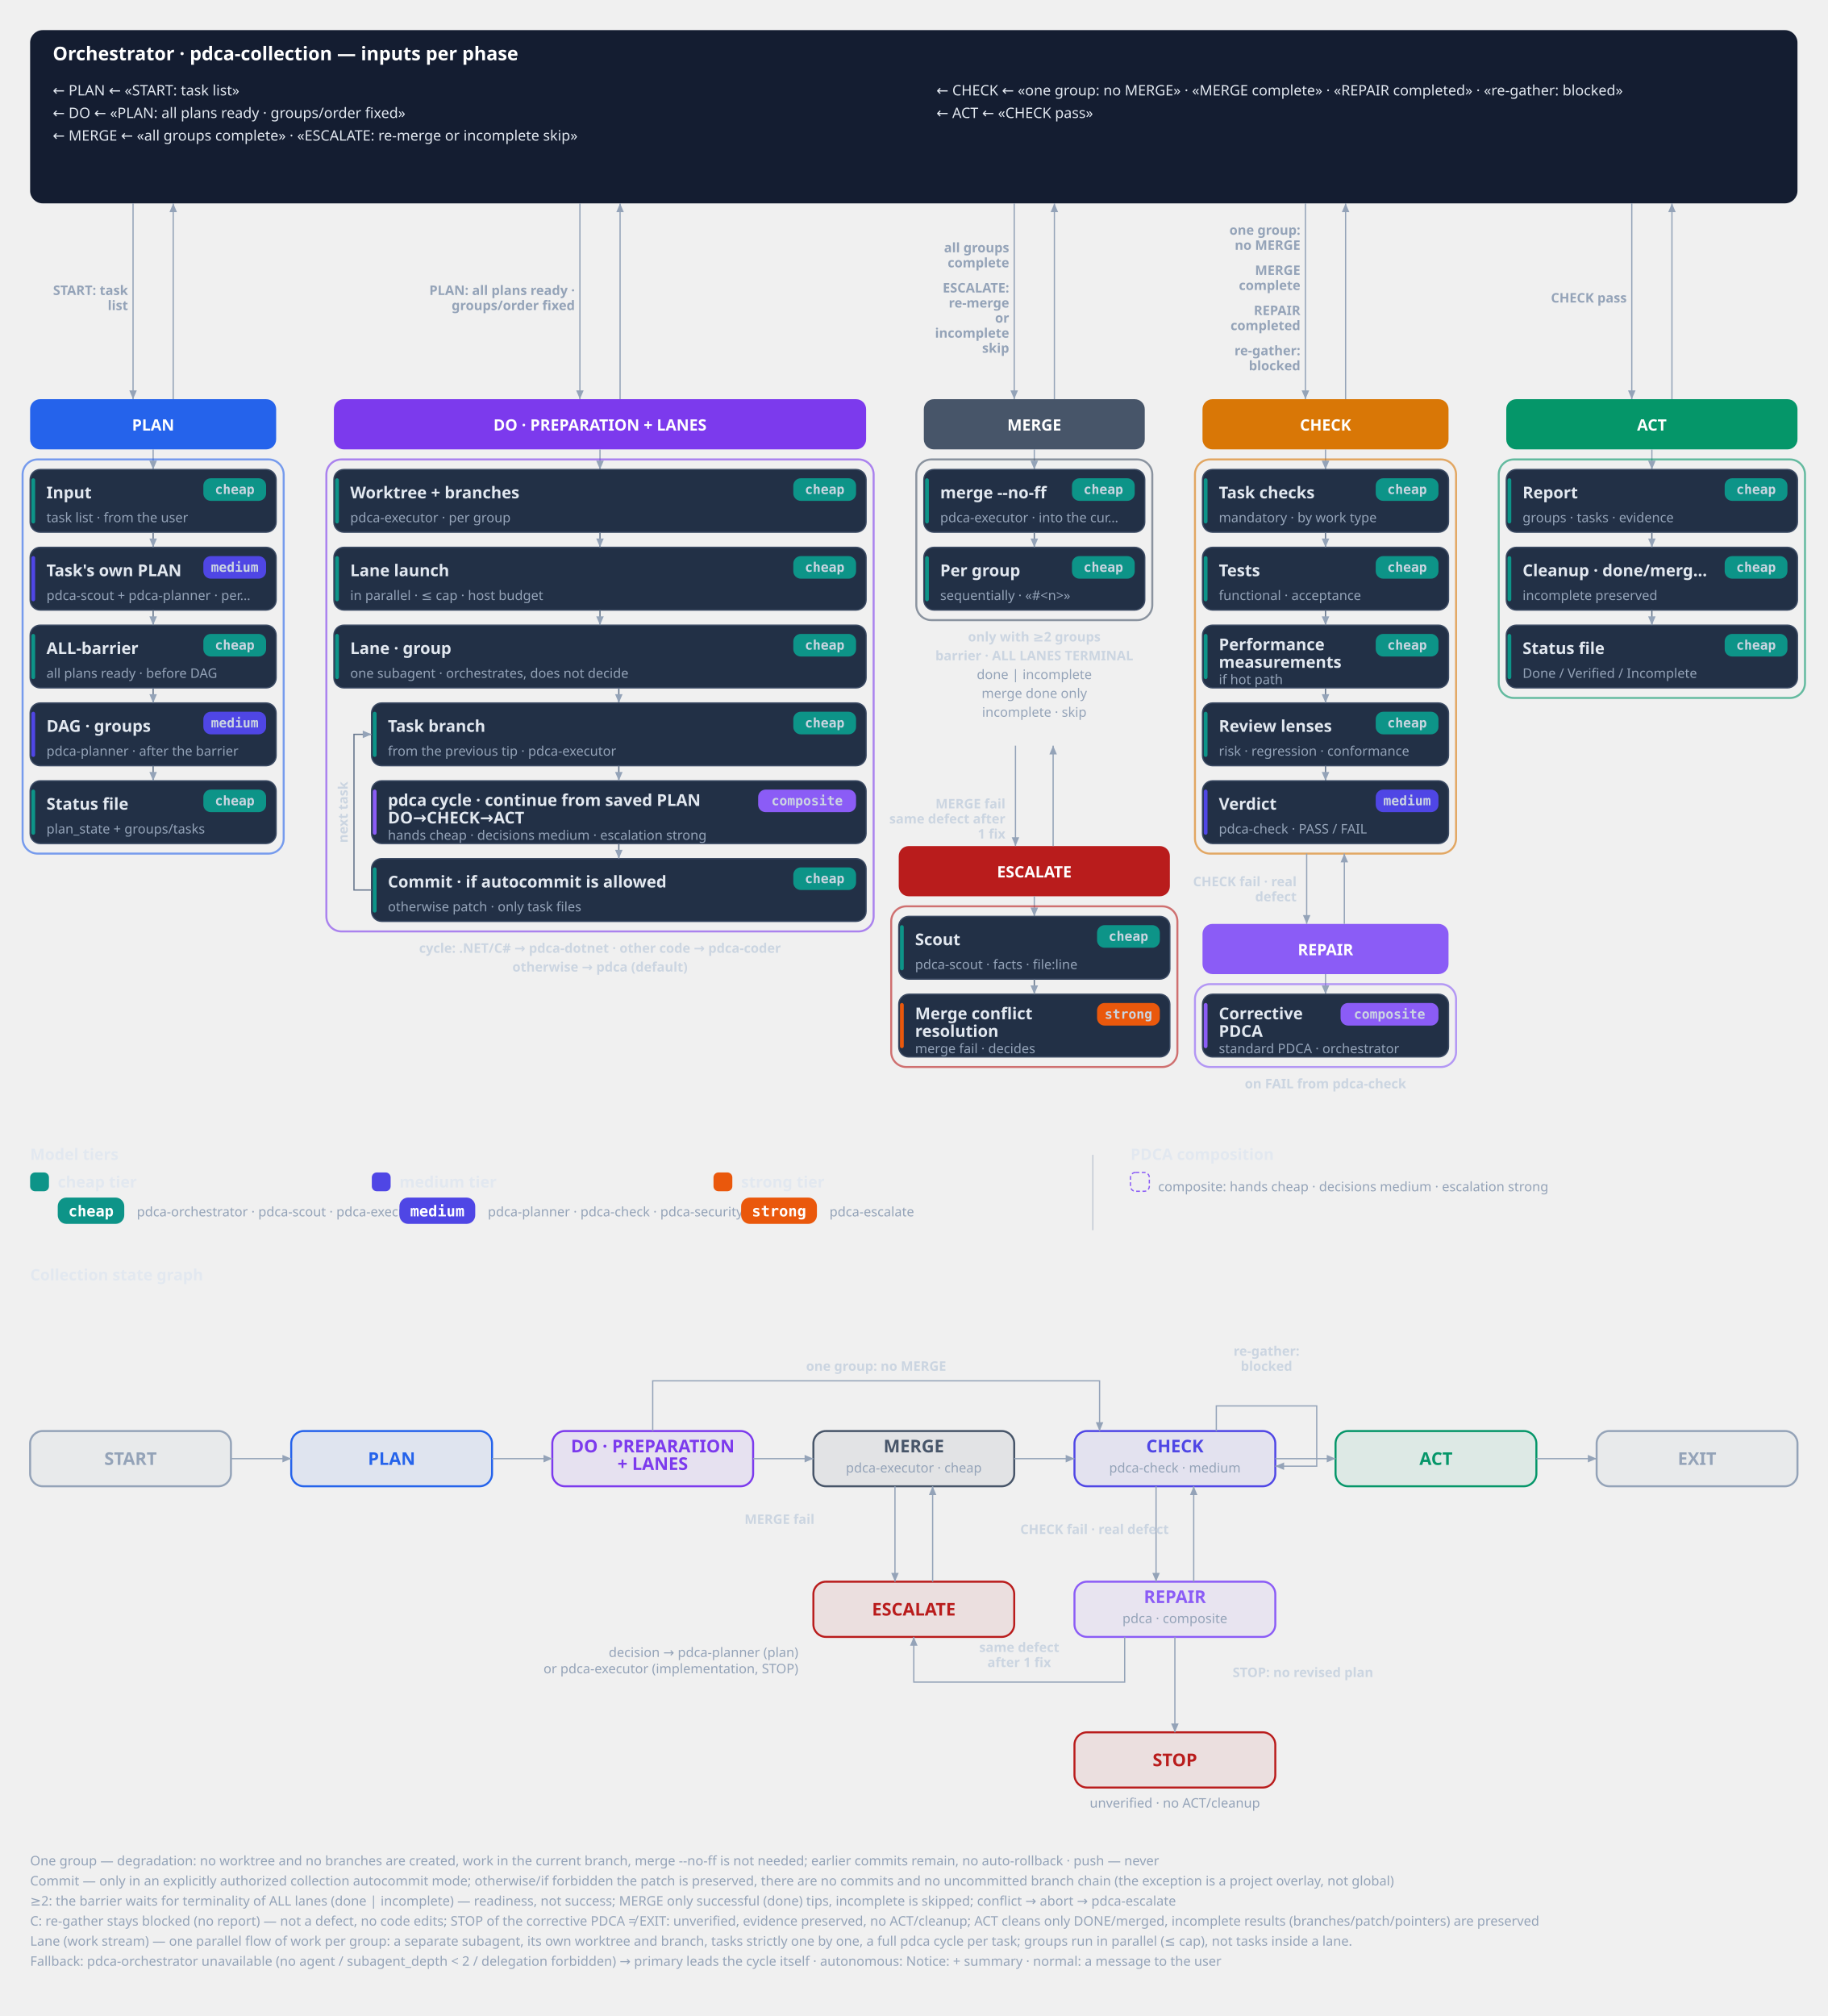
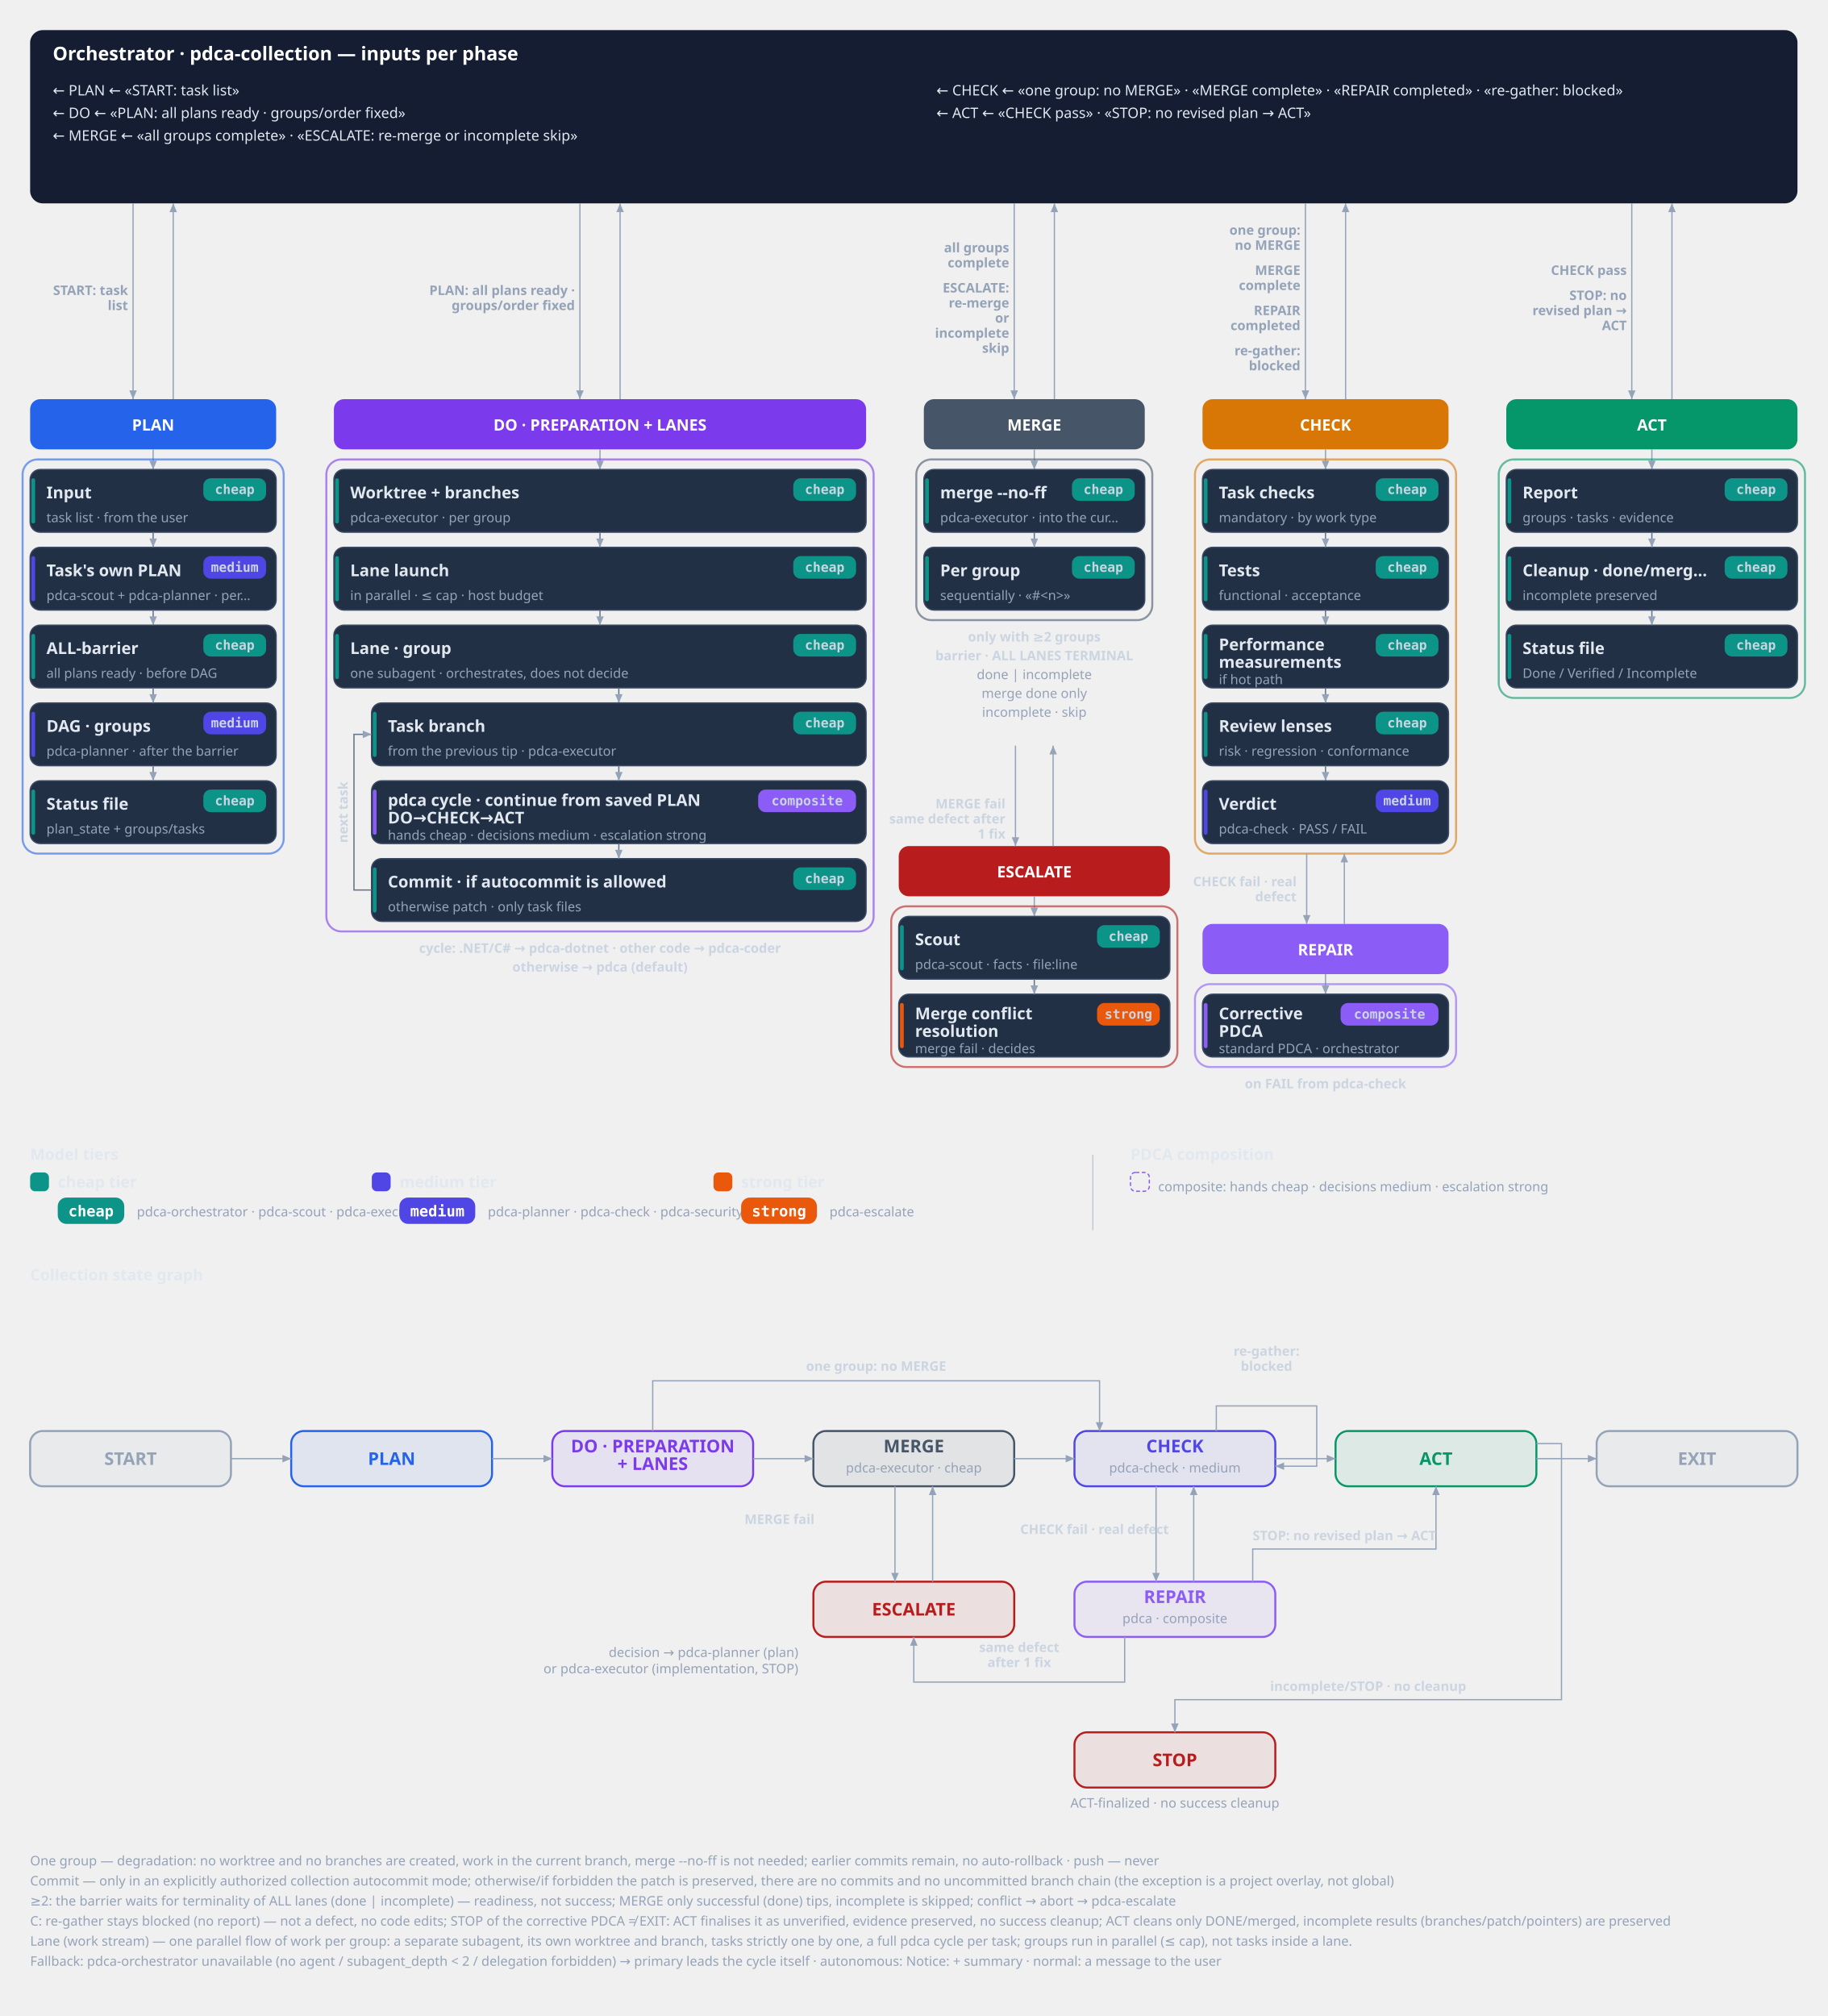
<svg xmlns="http://www.w3.org/2000/svg" viewBox="0 0 1456 1606" width="1456" font-family="Segoe UI, system-ui, sans-serif">
  <defs>
    <marker id="arrow" markerWidth="9" markerHeight="9" refX="7" refY="3" orient="auto">
      <path d="M0,0 L7,3 L0,6 Z" fill="#94a3b8" />
    </marker>
  </defs>
  <style>
.t{font-size:13px;font-weight:600;fill:#e2e8f0}
.s{font-size:10.5px;fill:#94a3b8}
.h{font-size:12.5px;font-weight:700;fill:#ffffff}
.g{font-size:10.5px;font-weight:600}
.band{fill:#141d31}
.bt{fill:#ffffff;font-size:15px;font-weight:700}
.ol{fill:#e2e8f0;font-size:11.5px}
.lt{font-size:12.5px;font-weight:700;fill:#e2e8f0}
.ls{font-size:10.5px;fill:#94a3b8}
.nt{font-size:10.5px;fill:#94a3b8}
.lm{font-family:ui-monospace,Consolas,Menlo,monospace;font-size:12px;font-weight:700}
.bm{font-family:ui-monospace,Consolas,Menlo,monospace;font-size:10.5px;font-weight:700}
.st{font-size:14px;font-weight:700}
</style>
  <rect x="24" y="24" width="1408" height="138" rx="10" class="band" data-band="orchestrator" />
  <text x="42" y="48" class="bt">Orchestrator · pdca-collection — inputs per phase</text>
  <text x="42" y="76" class="ol">← PLAN ← «START: task list»</text>
  <text x="42" y="94" class="ol">← DO ← «PLAN: all plans ready · groups/order fixed»</text>
  <text x="42" y="112" class="ol">← MERGE ← «all groups complete» · «ESCALATE: re-merge or incomplete skip»</text>
  <text x="746.0" y="76" class="ol">← CHECK ← «one group: no MERGE» · «MERGE complete» · «REPAIR completed» · «re-gather: blocked»</text>
-   <text x="746.0" y="94" class="ol">← ACT ← «CHECK pass»</text>
+   <text x="746.0" y="94" class="ol">← ACT ← «CHECK pass» · «STOP: no revised plan → ACT»</text>
  <g data-column="P">
    <g data-peer-header="P">
      <rect x="24" y="318" width="196" height="40" rx="8" fill="#2563eb" />
      <text x="122.0" y="343.0" class="h" text-anchor="middle">PLAN</text>
    </g>
    <polyline points="122.0,358 122.0,374" fill="none" stroke="#94a3b8" marker-end="url(#arrow)" />
    <rect x="24" y="374" width="196" height="50" rx="8" fill="#223046" stroke="#3b4a63" stroke-width="1" />
    <rect x="25" y="381" width="3" height="36" rx="1.5" fill="#0d9488" />
    <rect x="162" y="381" width="50" height="18" rx="6" fill="#0d9488" />
    <text x="187.0" y="393.5" class="bm" fill="#cbd5e1" text-anchor="middle">cheap</text>
    <text x="37" y="397" class="t">Input</text>
    <text x="37" y="416" class="s">task list · from the user</text>
    <g data-step="task-plan">
      <rect x="24" y="436" width="196" height="50" rx="8" fill="#223046" stroke="#3b4a63" stroke-width="1" />
      <rect x="25" y="443" width="3" height="36" rx="1.5" fill="#4f46e5" />
      <rect x="162" y="443" width="50" height="18" rx="6" fill="#4f46e5" />
      <text x="187.0" y="455.5" class="bm" fill="#cbd5e1" text-anchor="middle">medium</text>
      <text x="37" y="459" class="t">Task's own PLAN</text>
      <text x="37" y="478" class="s">pdca-scout + pdca-planner · per…</text>
    </g>
    <g data-step="all-plans-barrier">
      <rect x="24" y="498" width="196" height="50" rx="8" fill="#223046" stroke="#3b4a63" stroke-width="1" />
      <rect x="25" y="505" width="3" height="36" rx="1.5" fill="#0d9488" />
      <rect x="162" y="505" width="50" height="18" rx="6" fill="#0d9488" />
      <text x="187.0" y="517.5" class="bm" fill="#cbd5e1" text-anchor="middle">cheap</text>
      <text x="37" y="521" class="t">ALL-barrier</text>
      <text x="37" y="540" class="s">all plans ready · before DAG</text>
    </g>
    <g data-step="collection-scheduling">
      <rect x="24" y="560" width="196" height="50" rx="8" fill="#223046" stroke="#3b4a63" stroke-width="1" />
      <rect x="25" y="567" width="3" height="36" rx="1.5" fill="#4f46e5" />
      <rect x="162" y="567" width="50" height="18" rx="6" fill="#4f46e5" />
      <text x="187.0" y="579.5" class="bm" fill="#cbd5e1" text-anchor="middle">medium</text>
      <text x="37" y="583" class="t">DAG · groups</text>
      <text x="37" y="602" class="s">pdca-planner · after the barrier</text>
    </g>
    <rect x="24" y="622" width="196" height="50" rx="8" fill="#223046" stroke="#3b4a63" stroke-width="1" />
    <rect x="25" y="629" width="3" height="36" rx="1.5" fill="#0d9488" />
    <rect x="162" y="629" width="50" height="18" rx="6" fill="#0d9488" />
    <text x="187.0" y="641.5" class="bm" fill="#cbd5e1" text-anchor="middle">cheap</text>
    <text x="37" y="645" class="t">Status file</text>
    <text x="37" y="664" class="s">plan_state + groups/tasks</text>
    <polyline points="122.0,424 122.0,436" fill="none" stroke="#64748b" marker-end="url(#arrow)" />
    <polyline points="122.0,486 122.0,498" fill="none" stroke="#64748b" marker-end="url(#arrow)" />
    <polyline points="122.0,548 122.0,560" fill="none" stroke="#64748b" marker-end="url(#arrow)" />
    <polyline points="122.0,610 122.0,622" fill="none" stroke="#64748b" marker-end="url(#arrow)" />
    <rect x="18" y="366" width="208" height="314" rx="12" fill="none" stroke="#2563eb" stroke-opacity="0.6" stroke-width="1.6" data-frame="P" />
  </g>
  <g data-column="DO">
    <g data-peer-header="DO">
      <rect x="266.0" y="318" width="424" height="40" rx="8" fill="#7c3aed" />
      <text x="478.0" y="343.0" class="h" text-anchor="middle">DO · PREPARATION + LANES</text>
    </g>
    <polyline points="478.0,358 478.0,374" fill="none" stroke="#94a3b8" marker-end="url(#arrow)" />
    <rect x="266.0" y="374" width="424" height="50" rx="8" fill="#223046" stroke="#3b4a63" stroke-width="1" />
    <rect x="267.0" y="381" width="3" height="36" rx="1.5" fill="#0d9488" />
    <rect x="632.0" y="381" width="50" height="18" rx="6" fill="#0d9488" />
    <text x="657.0" y="393.5" class="bm" fill="#cbd5e1" text-anchor="middle">cheap</text>
    <text x="279.0" y="397" class="t">Worktree + branches</text>
    <text x="279.0" y="416" class="s">pdca-executor · per group</text>
    <rect x="266.0" y="436" width="424" height="50" rx="8" fill="#223046" stroke="#3b4a63" stroke-width="1" />
    <rect x="267.0" y="443" width="3" height="36" rx="1.5" fill="#0d9488" />
    <rect x="632.0" y="443" width="50" height="18" rx="6" fill="#0d9488" />
    <text x="657.0" y="455.5" class="bm" fill="#cbd5e1" text-anchor="middle">cheap</text>
    <text x="279.0" y="459" class="t">Lane launch</text>
    <text x="279.0" y="478" class="s">in parallel · ≤ cap · host budget</text>
    <polyline points="478.0,424 478.0,436" fill="none" stroke="#64748b" marker-end="url(#arrow)" />
    <rect x="266.0" y="498" width="424" height="50" rx="8" fill="#223046" stroke="#3b4a63" stroke-width="1" />
    <rect x="267.0" y="505" width="3" height="36" rx="1.5" fill="#0d9488" />
    <rect x="632.0" y="505" width="50" height="18" rx="6" fill="#0d9488" />
    <text x="657.0" y="517.5" class="bm" fill="#cbd5e1" text-anchor="middle">cheap</text>
    <text x="279.0" y="521" class="t">Lane · group</text>
    <text x="279.0" y="540" class="s">one subagent · orchestrates, does not decide</text>
    <polyline points="478.0,486 478.0,498" fill="none" stroke="#64748b" marker-end="url(#arrow)" />
    <polyline points="493.0,548 493.0,560" fill="none" stroke="#64748b" marker-end="url(#arrow)" />
    <rect x="296.0" y="560" width="394" height="50" rx="8" fill="#223046" stroke="#3b4a63" stroke-width="1" />
    <rect x="297.0" y="567" width="3" height="36" rx="1.5" fill="#0d9488" />
    <rect x="632.0" y="567" width="50" height="18" rx="6" fill="#0d9488" />
    <text x="657.0" y="579.5" class="bm" fill="#cbd5e1" text-anchor="middle">cheap</text>
    <text x="309.0" y="583" class="t">Task branch</text>
    <text x="309.0" y="602" class="s">from the previous tip · pdca-executor</text>
    <rect x="296.0" y="622" width="394" height="50" rx="8" fill="#223046" stroke="#3b4a63" stroke-width="1" />
    <rect x="297.0" y="629" width="3" height="36" rx="1.5" fill="#8b5cf6" />
    <rect x="604.0" y="629" width="78" height="18" rx="6" fill="#8b5cf6" />
    <text x="643.0" y="641.5" class="bm" fill="#cbd5e1" text-anchor="middle">composite</text>
    <text x="309.0" y="642" class="t">pdca cycle · continue from saved PLAN</text>
    <text x="309.0" y="656" class="t">DO→CHECK→ACT</text>
    <text x="309.0" y="669" class="s">hands cheap · decisions medium · escalation strong</text>
    <polyline points="493.0,610 493.0,622" fill="none" stroke="#64748b" marker-end="url(#arrow)" />
    <rect x="296.0" y="684" width="394" height="50" rx="8" fill="#223046" stroke="#3b4a63" stroke-width="1" />
    <rect x="297.0" y="691" width="3" height="36" rx="1.5" fill="#0d9488" />
    <rect x="632.0" y="691" width="50" height="18" rx="6" fill="#0d9488" />
    <text x="657.0" y="703.5" class="bm" fill="#cbd5e1" text-anchor="middle">cheap</text>
    <text x="309.0" y="707" class="t">Commit · if autocommit is allowed</text>
    <text x="309.0" y="726" class="s">otherwise patch · only task files</text>
    <polyline points="493.0,672 493.0,684" fill="none" stroke="#64748b" marker-end="url(#arrow)" />
    <path d="M296.0,709.0 L282.0,709.0 L282.0,585.0 L296.0,585.0" fill="none" stroke="#64748b" marker-end="url(#arrow)" />
    <text x="277.0" y="647.0" class="g" fill="#cbd5e1" text-anchor="middle" transform="rotate(-90 277.0 647.0)">next task</text>
    <rect x="260.0" y="366" width="436" height="376" rx="12" fill="none" stroke="#7c3aed" stroke-opacity="0.6" stroke-width="1.6" data-frame="DO" />
    <text x="478.0" y="759" class="g" fill="#cbd5e1" text-anchor="middle">cycle: .NET/C# → pdca-dotnet · other code → pdca-coder</text>
    <text x="478.0" y="774" class="g" fill="#cbd5e1" text-anchor="middle">otherwise → pdca (default)</text>
  </g>
  <g data-column="MERGE">
    <g data-peer-header="MERGE">
      <rect x="736.0" y="318" width="176" height="40" rx="8" fill="#475569" />
      <text x="824.0" y="343.0" class="h" text-anchor="middle">MERGE</text>
    </g>
    <polyline points="824.0,358 824.0,374" fill="none" stroke="#94a3b8" marker-end="url(#arrow)" />
    <rect x="736.0" y="374" width="176" height="50" rx="8" fill="#223046" stroke="#3b4a63" stroke-width="1" />
    <rect x="737.0" y="381" width="3" height="36" rx="1.5" fill="#0d9488" />
    <rect x="854.0" y="381" width="50" height="18" rx="6" fill="#0d9488" />
    <text x="879.0" y="393.5" class="bm" fill="#cbd5e1" text-anchor="middle">cheap</text>
    <text x="749.0" y="397" class="t">merge --no-ff</text>
    <text x="749.0" y="416" class="s">pdca-executor · into the cur…</text>
    <rect x="736.0" y="436" width="176" height="50" rx="8" fill="#223046" stroke="#3b4a63" stroke-width="1" />
    <rect x="737.0" y="443" width="3" height="36" rx="1.5" fill="#0d9488" />
    <rect x="854.0" y="443" width="50" height="18" rx="6" fill="#0d9488" />
    <text x="879.0" y="455.5" class="bm" fill="#cbd5e1" text-anchor="middle">cheap</text>
    <text x="749.0" y="459" class="t">Per group</text>
    <text x="749.0" y="478" class="s">sequentially · «#&lt;n&gt;»</text>
    <polyline points="824.0,424 824.0,436" fill="none" stroke="#64748b" marker-end="url(#arrow)" />
    <g data-condition="all-lanes-terminal">
      <rect x="730.0" y="366" width="188" height="128" rx="12" fill="none" stroke="#475569" stroke-opacity="0.6" stroke-width="1.6" data-frame="MERGE" />
      <text x="824.0" y="511" class="g" fill="#cbd5e1" text-anchor="middle">only with ≥2 groups</text>
      <text x="824.0" y="526" class="g" fill="#cbd5e1" text-anchor="middle">barrier · ALL LANES TERMINAL</text>
      <text x="824.0" y="541" class="ls" fill="#94a3b8" text-anchor="middle">done | incomplete</text>
      <text x="824.0" y="556" class="ls" fill="#94a3b8" text-anchor="middle">merge done only</text>
      <text x="824.0" y="571" class="ls" fill="#94a3b8" text-anchor="middle">incomplete · skip</text>
    </g>
  </g>
  <g data-column="C" data-role="pdca-check" data-tier="medium">
    <g data-peer-header="C">
      <rect x="958.0" y="318" width="196" height="40" rx="8" fill="#d97706" />
      <text x="1056.0" y="343.0" class="h" text-anchor="middle">CHECK</text>
    </g>
    <polyline points="1056.0,358 1056.0,374" fill="none" stroke="#94a3b8" marker-end="url(#arrow)" />
    <rect x="958.0" y="374" width="196" height="50" rx="8" fill="#223046" stroke="#3b4a63" stroke-width="1" />
    <rect x="959.0" y="381" width="3" height="36" rx="1.5" fill="#0d9488" />
    <rect x="1096.0" y="381" width="50" height="18" rx="6" fill="#0d9488" />
    <text x="1121.0" y="393.5" class="bm" fill="#cbd5e1" text-anchor="middle">cheap</text>
    <text x="971.0" y="397" class="t">Task checks</text>
    <text x="971.0" y="416" class="s">mandatory · by work type</text>
    <rect x="958.0" y="436" width="196" height="50" rx="8" fill="#223046" stroke="#3b4a63" stroke-width="1" />
    <rect x="959.0" y="443" width="3" height="36" rx="1.5" fill="#0d9488" />
    <rect x="1096.0" y="443" width="50" height="18" rx="6" fill="#0d9488" />
    <text x="1121.0" y="455.5" class="bm" fill="#cbd5e1" text-anchor="middle">cheap</text>
    <text x="971.0" y="459" class="t">Tests</text>
    <text x="971.0" y="478" class="s">functional · acceptance</text>
    <rect x="958.0" y="498" width="196" height="50" rx="8" fill="#223046" stroke="#3b4a63" stroke-width="1" />
    <rect x="959.0" y="505" width="3" height="36" rx="1.5" fill="#0d9488" />
    <rect x="1096.0" y="505" width="50" height="18" rx="6" fill="#0d9488" />
    <text x="1121.0" y="517.5" class="bm" fill="#cbd5e1" text-anchor="middle">cheap</text>
    <text x="971.0" y="518" class="t">Performance</text>
    <text x="971.0" y="532" class="t">measurements</text>
    <text x="971.0" y="545" class="s">if hot path</text>
    <rect x="958.0" y="560" width="196" height="50" rx="8" fill="#223046" stroke="#3b4a63" stroke-width="1" />
    <rect x="959.0" y="567" width="3" height="36" rx="1.5" fill="#0d9488" />
    <rect x="1096.0" y="567" width="50" height="18" rx="6" fill="#0d9488" />
    <text x="1121.0" y="579.5" class="bm" fill="#cbd5e1" text-anchor="middle">cheap</text>
    <text x="971.0" y="583" class="t">Review lenses</text>
    <text x="971.0" y="602" class="s">risk · regression · conformance</text>
    <polyline points="1056.0,424 1056.0,436" fill="none" stroke="#64748b" marker-end="url(#arrow)" />
    <polyline points="1056.0,486 1056.0,498" fill="none" stroke="#64748b" marker-end="url(#arrow)" />
    <polyline points="1056.0,548 1056.0,560" fill="none" stroke="#64748b" marker-end="url(#arrow)" />
    <polyline points="1056.0,610 1056.0,622" fill="none" stroke="#64748b" marker-end="url(#arrow)" />
    <g data-step="check-verdict" data-role="pdca-check" data-tier="medium">
      <rect x="958.0" y="622" width="196" height="50" rx="8" fill="#223046" stroke="#3b4a63" stroke-width="1" />
      <rect x="959.0" y="629" width="3" height="36" rx="1.5" fill="#4f46e5" />
      <rect x="1096.0" y="629" width="50" height="18" rx="6" fill="#4f46e5" />
      <text x="1121.0" y="641.5" class="bm" fill="#cbd5e1" text-anchor="middle">medium</text>
      <text x="971.0" y="645" class="t">Verdict</text>
      <text x="971.0" y="664" class="s">pdca-check · PASS / FAIL</text>
    </g>
    <rect x="952.0" y="366" width="208" height="314" rx="12" fill="none" stroke="#d97706" stroke-opacity="0.6" stroke-width="1.6" data-frame="C" />
  </g>
  <g data-column="A">
    <g data-peer-header="A">
      <rect x="1200.0" y="318" width="232" height="40" rx="8" fill="#059669" />
      <text x="1316.0" y="343.0" class="h" text-anchor="middle">ACT</text>
    </g>
    <polyline points="1316.0,358 1316.0,374" fill="none" stroke="#94a3b8" marker-end="url(#arrow)" />
    <rect x="1200.0" y="374" width="232" height="50" rx="8" fill="#223046" stroke="#3b4a63" stroke-width="1" />
    <rect x="1201.0" y="381" width="3" height="36" rx="1.5" fill="#0d9488" />
    <rect x="1374.0" y="381" width="50" height="18" rx="6" fill="#0d9488" />
    <text x="1399.0" y="393.5" class="bm" fill="#cbd5e1" text-anchor="middle">cheap</text>
    <text x="1213.0" y="397" class="t">Report</text>
    <text x="1213.0" y="416" class="s">groups · tasks · evidence</text>
    <rect x="1200.0" y="436" width="232" height="50" rx="8" fill="#223046" stroke="#3b4a63" stroke-width="1" />
    <rect x="1201.0" y="443" width="3" height="36" rx="1.5" fill="#0d9488" />
    <rect x="1374.0" y="443" width="50" height="18" rx="6" fill="#0d9488" />
    <text x="1399.0" y="455.5" class="bm" fill="#cbd5e1" text-anchor="middle">cheap</text>
    <text x="1213.0" y="459" class="t">Cleanup · done/merg…</text>
    <text x="1213.0" y="478" class="s">incomplete preserved</text>
    <rect x="1200.0" y="498" width="232" height="50" rx="8" fill="#223046" stroke="#3b4a63" stroke-width="1" />
    <rect x="1201.0" y="505" width="3" height="36" rx="1.5" fill="#0d9488" />
    <rect x="1374.0" y="505" width="50" height="18" rx="6" fill="#0d9488" />
    <text x="1399.0" y="517.5" class="bm" fill="#cbd5e1" text-anchor="middle">cheap</text>
    <text x="1213.0" y="521" class="t">Status file</text>
    <text x="1213.0" y="540" class="s">Done / Verified / Incomplete</text>
    <polyline points="1316.0,424 1316.0,436" fill="none" stroke="#64748b" marker-end="url(#arrow)" />
    <polyline points="1316.0,486 1316.0,498" fill="none" stroke="#64748b" marker-end="url(#arrow)" />
    <rect x="1194.0" y="366" width="244" height="190" rx="12" fill="none" stroke="#059669" stroke-opacity="0.6" stroke-width="1.6" data-frame="A" />
  </g>
  <g data-column="REPAIR" data-child-of="C" data-dispatched-by="orchestrator" data-main-recovery="corrective-pdca" data-composition="composite">
    <g data-peer-header="REPAIR">
      <rect x="958.0" y="736" width="196" height="40" rx="8" fill="#8b5cf6" />
      <text x="1056.0" y="761.0" class="h" text-anchor="middle">REPAIR</text>
    </g>
    <polyline points="1056.0,776 1056.0,792" fill="none" stroke="#94a3b8" marker-end="url(#arrow)" />
    <rect x="958.0" y="792" width="196" height="50" rx="8" fill="#223046" stroke="#3b4a63" stroke-width="1" />
    <rect x="959.0" y="799" width="3" height="36" rx="1.5" fill="#8b5cf6" />
    <rect x="1068.0" y="799" width="78" height="18" rx="6" fill="#8b5cf6" />
    <text x="1107.0" y="811.5" class="bm" fill="#cbd5e1" text-anchor="middle">composite</text>
    <text x="971.0" y="812" class="t">Corrective</text>
    <text x="971.0" y="826" class="t">PDCA</text>
    <text x="971.0" y="839" class="s">standard PDCA · orchestrator</text>
    <rect x="952.0" y="784" width="208" height="66" rx="12" fill="none" stroke="#8b5cf6" stroke-opacity="0.6" stroke-width="1.6" data-frame="REPAIR" />
    <text x="1056.0" y="867" class="g" fill="#cbd5e1" text-anchor="middle">on FAIL from pdca-check</text>
  </g>
  <g data-bus="dispatch" data-origin="C" data-target="REPAIR" data-kind="dispatch">
    <polyline points="1041.0,680 1041.0,736" fill="none" stroke="#94a3b8" marker-end="url(#arrow)" />
    <g data-entry-from="C" data-entry-to="REPAIR" data-entry-condition="FAIL">
      <text x="1033.0" y="706" class="g" fill="#cbd5e1" text-anchor="end">CHECK fail · real</text>
      <text x="1033.0" y="718" class="g" fill="#cbd5e1" text-anchor="end">defect</text>
    </g>
  </g>
  <g data-bus="result" data-origin="REPAIR" data-target="C" data-kind="result">
    <polyline points="1071.0,736 1071.0,680" fill="none" stroke="#94a3b8" marker-end="url(#arrow)" />
  </g>
  <g data-column="E" data-child-of="MERGE" data-dispatched-by="orchestrator">
    <g data-peer-header="E">
      <rect x="716.0" y="674" width="216" height="40" rx="8" fill="#b91c1c" />
      <text x="824.0" y="699.0" class="h" text-anchor="middle">ESCALATE</text>
    </g>
    <polyline points="824.0,714 824.0,730" fill="none" stroke="#94a3b8" marker-end="url(#arrow)" />
    <rect x="716.0" y="730" width="216" height="50" rx="8" fill="#223046" stroke="#3b4a63" stroke-width="1" />
    <rect x="717.0" y="737" width="3" height="36" rx="1.5" fill="#0d9488" />
    <rect x="874.0" y="737" width="50" height="18" rx="6" fill="#0d9488" />
    <text x="899.0" y="749.5" class="bm" fill="#cbd5e1" text-anchor="middle">cheap</text>
    <text x="729.0" y="753" class="t">Scout</text>
    <text x="729.0" y="772" class="s">pdca-scout · facts · file:line</text>
    <rect x="716.0" y="792" width="216" height="50" rx="8" fill="#223046" stroke="#3b4a63" stroke-width="1" />
    <rect x="717.0" y="799" width="3" height="36" rx="1.5" fill="#ea580c" />
    <rect x="874.0" y="799" width="50" height="18" rx="6" fill="#ea580c" />
    <text x="899.0" y="811.5" class="bm" fill="#cbd5e1" text-anchor="middle">strong</text>
    <text x="729.0" y="812" class="t">Merge conflict</text>
    <text x="729.0" y="826" class="t">resolution</text>
    <text x="729.0" y="839" class="s">merge fail · decides</text>
    <polyline points="824.0,780 824.0,792" fill="none" stroke="#64748b" marker-end="url(#arrow)" />
    <rect x="710.0" y="722" width="228" height="128" rx="12" fill="none" stroke="#b91c1c" stroke-opacity="0.6" stroke-width="1.6" data-frame="E" />
  </g>
  <g data-bus="dispatch" data-origin="MERGE" data-target="E" data-kind="dispatch">
    <polyline points="809.0,594 809.0,674" fill="none" stroke="#94a3b8" marker-end="url(#arrow)" />
    <g data-entry-from="MERGE" data-entry-to="ESCALATE" data-entry-condition="merge-conflict">
      <text x="801.0" y="644" class="g" fill="#cbd5e1" text-anchor="end">MERGE fail</text>
    </g>
    <g data-entry-from="REPAIR" data-entry-to="ESCALATE" data-entry-condition="same defect after 1 fix">
      <text x="801.0" y="656" class="g" fill="#cbd5e1" text-anchor="end">same defect after</text>
      <text x="801.0" y="668" class="g" fill="#cbd5e1" text-anchor="end">1 fix</text>
    </g>
  </g>
  <g data-bus="result" data-origin="E" data-target="MERGE" data-kind="result">
    <polyline points="839.0,674 839.0,594" fill="none" stroke="#94a3b8" marker-end="url(#arrow)" />
  </g>
  <g data-bus="dispatch" data-origin="orchestrator" data-target="P" data-kind="dispatch">
    <polyline points="106.0,162 106.0,318" fill="none" stroke="#94a3b8" marker-end="url(#arrow)" />
    <g data-entry-from="START" data-entry-to="P" data-entry-condition="start">
      <text x="102.0" y="235.0" class="g" fill="#94a3b8" text-anchor="end">START: task</text>
      <text x="102.0" y="247.0" class="g" fill="#94a3b8" text-anchor="end">list</text>
    </g>
  </g>
  <g data-bus="result" data-origin="P" data-target="orchestrator" data-kind="result">
    <polyline points="138.0,318 138.0,162" fill="none" stroke="#94a3b8" marker-end="url(#arrow)" />
  </g>
  <g data-bus="dispatch" data-origin="orchestrator" data-target="DO" data-kind="dispatch">
    <polyline points="462.0,162 462.0,318" fill="none" stroke="#94a3b8" marker-end="url(#arrow)" />
    <g data-entry-from="P" data-entry-to="DO" data-entry-condition="groups">
      <text x="458.0" y="235.0" class="g" fill="#94a3b8" text-anchor="end">PLAN: all plans ready ·</text>
      <text x="458.0" y="247.0" class="g" fill="#94a3b8" text-anchor="end">groups/order fixed</text>
    </g>
  </g>
  <g data-bus="result" data-origin="DO" data-target="orchestrator" data-kind="result">
    <polyline points="494.0,318 494.0,162" fill="none" stroke="#94a3b8" marker-end="url(#arrow)" />
  </g>
  <g data-bus="dispatch" data-origin="orchestrator" data-target="MERGE" data-kind="dispatch">
    <polyline points="808.0,162 808.0,318" fill="none" stroke="#94a3b8" marker-end="url(#arrow)" />
    <g data-entry-from="DO" data-entry-to="MERGE" data-entry-condition="≥2 · all-lanes-terminal">
      <text x="804.0" y="201.0" class="g" fill="#94a3b8" text-anchor="end">all groups</text>
      <text x="804.0" y="213.0" class="g" fill="#94a3b8" text-anchor="end">complete</text>
    </g>
    <g data-entry-from="ESCALATE" data-entry-to="MERGE" data-entry-condition="resolved/reorder/mark incomplete">
      <text x="804.0" y="233.0" class="g" fill="#94a3b8" text-anchor="end">ESCALATE:</text>
      <text x="804.0" y="245.0" class="g" fill="#94a3b8" text-anchor="end">re-merge</text>
      <text x="804.0" y="257.0" class="g" fill="#94a3b8" text-anchor="end">or</text>
      <text x="804.0" y="269.0" class="g" fill="#94a3b8" text-anchor="end">incomplete</text>
      <text x="804.0" y="281.0" class="g" fill="#94a3b8" text-anchor="end">skip</text>
    </g>
  </g>
  <g data-bus="result" data-origin="MERGE" data-target="orchestrator" data-kind="result">
    <polyline points="840.0,318 840.0,162" fill="none" stroke="#94a3b8" marker-end="url(#arrow)" />
  </g>
  <g data-bus="dispatch" data-origin="orchestrator" data-target="C" data-kind="dispatch">
    <polyline points="1040.0,162 1040.0,318" fill="none" stroke="#94a3b8" marker-end="url(#arrow)" />
    <g data-entry-from="DO" data-entry-to="C" data-entry-condition="one group · no merge">
      <text x="1036.0" y="187.0" class="g" fill="#94a3b8" text-anchor="end">one group:</text>
      <text x="1036.0" y="199.0" class="g" fill="#94a3b8" text-anchor="end">no MERGE</text>
    </g>
    <g data-entry-from="MERGE" data-entry-to="C" data-entry-condition="integration complete">
      <text x="1036.0" y="219.0" class="g" fill="#94a3b8" text-anchor="end">MERGE</text>
      <text x="1036.0" y="231.0" class="g" fill="#94a3b8" text-anchor="end">complete</text>
    </g>
    <g data-entry-from="REPAIR" data-entry-to="C" data-entry-condition="full-verification">
      <text x="1036.0" y="251.0" class="g" fill="#94a3b8" text-anchor="end">REPAIR</text>
      <text x="1036.0" y="263.0" class="g" fill="#94a3b8" text-anchor="end">completed</text>
    </g>
    <g data-entry-from="C" data-entry-to="C" data-entry-condition="re-gather">
      <text x="1036.0" y="283.0" class="g" fill="#94a3b8" text-anchor="end">re-gather:</text>
      <text x="1036.0" y="295.0" class="g" fill="#94a3b8" text-anchor="end">blocked</text>
    </g>
  </g>
  <g data-bus="result" data-origin="C" data-target="orchestrator" data-kind="result">
    <polyline points="1072.0,318 1072.0,162" fill="none" stroke="#94a3b8" marker-end="url(#arrow)" />
  </g>
  <g data-bus="dispatch" data-origin="orchestrator" data-target="A" data-kind="dispatch">
    <polyline points="1300.0,162 1300.0,318" fill="none" stroke="#94a3b8" marker-end="url(#arrow)" />
    <g data-entry-from="C" data-entry-to="A" data-entry-condition="PASS">
-       <text x="1296.0" y="241.0" class="g" fill="#94a3b8" text-anchor="end">CHECK pass</text>
+       <text x="1296.0" y="219.0" class="g" fill="#94a3b8" text-anchor="end">CHECK pass</text>
+     </g>
+     <g data-entry-from="REPAIR" data-entry-to="A" data-entry-condition="revision exhausted · no plan">
+       <text x="1296.0" y="239.0" class="g" fill="#94a3b8" text-anchor="end">STOP: no</text>
+       <text x="1296.0" y="251.0" class="g" fill="#94a3b8" text-anchor="end">revised plan →</text>
+       <text x="1296.0" y="263.0" class="g" fill="#94a3b8" text-anchor="end">ACT</text>
    </g>
  </g>
  <g data-bus="result" data-origin="A" data-target="orchestrator" data-kind="result">
    <polyline points="1332.0,318 1332.0,162" fill="none" stroke="#94a3b8" marker-end="url(#arrow)" />
  </g>
  <g data-legend="model-tiers">
    <text x="24" y="924" class="lt">Model tiers</text>
    <text x="46.0" y="946" class="lt">cheap tier</text>
    <rect x="24.0" y="934" width="15" height="15" rx="4" fill="#0d9488" />
    <rect x="46.0" y="954" width="53.0" height="21" rx="7" fill="#0d9488" />
    <text x="72.5" y="969" class="lm" fill="#ffffff" text-anchor="middle">cheap</text>
    <text x="109.0" y="969" class="ls">pdca-orchestrator · pdca-scout · pdca-executor</text>
    <text x="318.213" y="946" class="lt">medium tier</text>
    <rect x="296.213" y="934" width="15" height="15" rx="4" fill="#4f46e5" />
    <rect x="318.213" y="954" width="60.4" height="21" rx="7" fill="#4f46e5" />
    <text x="348.413" y="969" class="lm" fill="#ffffff" text-anchor="middle">medium</text>
    <text x="388.613" y="969" class="ls">pdca-planner · pdca-check · pdca-security-auditor</text>
    <text x="590.427" y="946" class="lt">strong tier</text>
    <rect x="568.427" y="934" width="15" height="15" rx="4" fill="#ea580c" />
    <rect x="590.427" y="954" width="60.4" height="21" rx="7" fill="#ea580c" />
    <text x="620.627" y="969" class="lm" fill="#ffffff" text-anchor="middle">strong</text>
    <text x="660.827" y="969" class="ls">pdca-escalate</text>
  </g>
  <line x1="870.64" y1="920" x2="870.64" y2="980" stroke="#94a3b8" stroke-opacity="0.5" />
  <g data-legend="composition">
    <text x="900.64" y="924" class="lt">PDCA composition</text>
    <rect x="900.64" y="934" width="15" height="15" rx="4" fill="none" stroke="#8b5cf6" stroke-dasharray="3 2" />
    <text x="922.64" y="949" class="ls" fill="#cbd5e1">composite: hands cheap · decisions medium · escalation strong</text>
  </g>
  <text x="24" y="1020" class="lt">Collection state graph</text>
  <g data-node="START">
    <rect x="24" y="1140" width="160" height="44" rx="10" fill="#94a3b8" fill-opacity="0.08" stroke="#94a3b8" stroke-width="1.6" />
    <text x="104.0" y="1167.0" class="st" fill="#94a3b8" text-anchor="middle">START</text>
  </g>
  <g data-node="P">
    <rect x="232" y="1140" width="160" height="44" rx="10" fill="#2563eb" fill-opacity="0.08" stroke="#2563eb" stroke-width="1.6" />
    <text x="312.0" y="1167.0" class="st" fill="#2563eb" text-anchor="middle">PLAN</text>
  </g>
  <g data-node="DO" data-tier="cheap">
    <rect x="440" y="1140" width="160" height="44" rx="10" fill="#7c3aed" fill-opacity="0.08" stroke="#7c3aed" stroke-width="1.6" />
    <text x="520.0" y="1157" class="st" fill="#7c3aed" text-anchor="middle">DO · PREPARATION</text>
    <text x="520.0" y="1171" class="st" fill="#7c3aed" text-anchor="middle">+ LANES</text>
  </g>
  <g data-node="MERGE" data-tier="cheap">
    <rect x="648" y="1140" width="160" height="44" rx="10" fill="#475569" fill-opacity="0.08" stroke="#475569" stroke-width="1.6" />
    <text x="728.0" y="1157" class="st" fill="#475569" text-anchor="middle">MERGE</text>
    <text x="728.0" y="1173" class="ls" fill="#475569" text-anchor="middle">pdca-executor · cheap</text>
  </g>
  <g data-node="C" data-tier="medium">
    <rect x="856" y="1140" width="160" height="44" rx="10" fill="#4f46e5" fill-opacity="0.08" stroke="#4f46e5" stroke-width="1.6" />
    <text x="936.0" y="1157" class="st" fill="#4f46e5" text-anchor="middle">CHECK</text>
    <text x="936.0" y="1173" class="ls" fill="#4f46e5" text-anchor="middle">pdca-check · medium</text>
  </g>
  <g data-node="A">
    <rect x="1064" y="1140" width="160" height="44" rx="10" fill="#059669" fill-opacity="0.08" stroke="#059669" stroke-width="1.6" />
    <text x="1144.0" y="1167.0" class="st" fill="#059669" text-anchor="middle">ACT</text>
  </g>
  <g data-node="EXIT">
    <rect x="1272" y="1140" width="160" height="44" rx="10" fill="#94a3b8" fill-opacity="0.08" stroke="#94a3b8" stroke-width="1.6" />
    <text x="1352.0" y="1167.0" class="st" fill="#94a3b8" text-anchor="middle">EXIT</text>
  </g>
  <g data-node="REPAIR" data-composition="composite">
    <rect x="856" y="1260" width="160" height="44" rx="10" fill="#8b5cf6" fill-opacity="0.08" stroke="#8b5cf6" stroke-width="1.6" />
    <text x="936.0" y="1277" class="st" fill="#8b5cf6" text-anchor="middle">REPAIR</text>
    <text x="936.0" y="1293" class="ls" fill="#8b5cf6" text-anchor="middle">pdca · composite</text>
  </g>
  <g data-node="ESCALATE" data-tier="strong">
    <rect x="648" y="1260" width="160" height="44" rx="10" fill="#b91c1c" fill-opacity="0.08" stroke="#b91c1c" stroke-width="1.6" />
    <text x="728.0" y="1287.0" class="st" fill="#b91c1c" text-anchor="middle">ESCALATE</text>
  </g>
  <g data-annotation="ESCALATE">
    <text x="636" y="1320" class="nt" text-anchor="end">decision → pdca-planner (plan)</text>
    <text x="636" y="1333" class="nt" text-anchor="end">or pdca-executor (implementation, STOP)</text>
  </g>
  <g data-node="STOP">
    <rect x="856" y="1380" width="160" height="44" rx="10" fill="#b91c1c" fill-opacity="0.08" stroke="#b91c1c" stroke-width="1.6" />
    <text x="936.0" y="1407.0" class="st" fill="#b91c1c" text-anchor="middle">STOP</text>
  </g>
  <g data-annotation="STOP">
-     <text x="936.0" y="1440" class="nt" text-anchor="middle">unverified · no ACT/cleanup</text>
+     <text x="936.0" y="1440" class="nt" text-anchor="middle">ACT-finalized · no success cleanup</text>
  </g>
  <g data-from="START" data-to="P" data-condition="start">
    <polyline points="184,1162.0 232,1162.0" fill="none" stroke="#94a3b8" marker-end="url(#arrow)" />
  </g>
  <g data-from="P" data-to="DO" data-condition="groups">
    <polyline points="392,1162.0 440,1162.0" fill="none" stroke="#94a3b8" marker-end="url(#arrow)" />
  </g>
  <g data-from="DO" data-to="MERGE" data-condition="≥2 · all-lanes-terminal">
    <polyline points="600,1162.0 648,1162.0" fill="none" stroke="#94a3b8" marker-end="url(#arrow)" />
  </g>
  <g data-from="DO" data-to="C" data-condition="one group · no merge">
    <polyline points="520.0,1140 520.0,1100 876,1100 876,1140" fill="none" stroke="#94a3b8" marker-end="url(#arrow)" />
    <text x="698.0" y="1092" class="g" fill="#cbd5e1" text-anchor="middle">one group: no MERGE</text>
  </g>
  <g data-from="MERGE" data-to="C" data-condition="integration complete">
    <polyline points="808,1162.0 856,1162.0" fill="none" stroke="#94a3b8" marker-end="url(#arrow)" />
  </g>
  <g data-from="C" data-to="REPAIR" data-condition="FAIL" data-dispatched-by="orchestrator">
    <polyline points="921.0,1184 921.0,1260" fill="none" stroke="#94a3b8" marker-end="url(#arrow)" />
    <text x="872.0" y="1222.0" class="g" fill="#cbd5e1" text-anchor="middle">CHECK fail · real defect</text>
  </g>
  <g data-from="REPAIR" data-to="C" data-condition="full-verification">
    <polyline points="951.0,1260 951.0,1184" fill="none" stroke="#94a3b8" marker-end="url(#arrow)" />
  </g>
  <g data-from="C" data-to="C" data-condition="re-gather">
    <polyline points="969,1140 969,1120 1049,1120 1049,1168 1016,1168" fill="none" stroke="#94a3b8" marker-end="url(#arrow)" />
    <text x="1009" y="1080" class="g" fill="#cbd5e1" text-anchor="middle">re-gather:</text>
    <text x="1009" y="1092" class="g" fill="#cbd5e1" text-anchor="middle">blocked</text>
  </g>
  <g data-from="C" data-to="A" data-condition="PASS">
    <polyline points="1016,1162.0 1064,1162.0" fill="none" stroke="#94a3b8" marker-end="url(#arrow)" />
  </g>
  <g data-from="A" data-to="EXIT" data-condition="finalized">
    <polyline points="1224,1162.0 1272,1162.0" fill="none" stroke="#94a3b8" marker-end="url(#arrow)" />
  </g>
  <g data-from="MERGE" data-to="ESCALATE" data-condition="merge-conflict">
    <polyline points="713.0,1184 713.0,1260" fill="none" stroke="#94a3b8" marker-end="url(#arrow)" />
    <text x="621.0" y="1214.0" class="g" fill="#cbd5e1" text-anchor="middle">MERGE fail</text>
  </g>
  <g data-from="ESCALATE" data-to="MERGE" data-condition="resolved/reorder/mark incomplete" data-dispatched-by="orchestrator">
    <polyline points="743.0,1260 743.0,1184" fill="none" stroke="#94a3b8" marker-end="url(#arrow)" />
  </g>
  <g data-from="REPAIR" data-to="ESCALATE" data-condition="same defect after 1 fix">
    <polyline points="896,1304 896,1340 728.0,1340 728.0,1304" fill="none" stroke="#94a3b8" marker-end="url(#arrow)" />
    <text x="812.0" y="1316" class="g" fill="#cbd5e1" text-anchor="middle">same defect</text>
    <text x="812.0" y="1328" class="g" fill="#cbd5e1" text-anchor="middle">after 1 fix</text>
  </g>
-   <g data-from="REPAIR" data-to="STOP" data-condition="revision exhausted · no plan">
-     <polyline points="936.0,1304 936.0,1380" fill="none" stroke="#94a3b8" marker-end="url(#arrow)" />
-     <text x="982.0" y="1336.0" class="g" fill="#cbd5e1" text-anchor="start">STOP: no revised plan</text>
+   <g data-from="REPAIR" data-to="A" data-condition="revision exhausted · no plan">
+     <polyline points="998,1260 998,1234 1144.0,1234 1144.0,1184" fill="none" stroke="#94a3b8" marker-end="url(#arrow)" />
+     <text x="1071.0" y="1227" class="g" fill="#cbd5e1" text-anchor="middle">STOP: no revised plan → ACT</text>
+   </g>
+   <g data-from="A" data-to="STOP" data-condition="incomplete/STOP · no cleanup">
+     <polyline points="1224,1150 1244,1150 1244,1354 936.0,1354 936.0,1380" fill="none" stroke="#94a3b8" marker-end="url(#arrow)" />
+     <text x="1090.0" y="1347" class="g" fill="#cbd5e1" text-anchor="middle">incomplete/STOP · no cleanup</text>
  </g>
  <text x="24" y="1486" class="nt">One group — degradation: no worktree and no branches are created, work in the current branch, merge --no-ff is not needed; earlier commits remain, no auto-rollback · push — never</text>
  <text x="24" y="1502" class="nt">Commit — only in an explicitly authorized collection autocommit mode; otherwise/if forbidden the patch is preserved, there are no commits and no uncommitted branch chain (the exception is a project overlay, not global)</text>
  <text x="24" y="1518" class="nt">≥2: the barrier waits for terminality of ALL lanes (done | incomplete) — readiness, not success; MERGE only successful (done) tips, incomplete is skipped; conflict → abort → pdca-escalate</text>
-   <text x="24" y="1534" class="nt">C: re-gather stays blocked (no report) — not a defect, no code edits; STOP of the corrective PDCA ≠ EXIT: unverified, evidence preserved, no ACT/cleanup; ACT cleans only DONE/merged, incomplete results (branches/patch/pointers) are preserved</text>
+   <text x="24" y="1534" class="nt">C: re-gather stays blocked (no report) — not a defect, no code edits; STOP of the corrective PDCA ≠ EXIT: ACT finalises it as unverified, evidence preserved, no success cleanup; ACT cleans only DONE/merged, incomplete results (branches/patch/pointers) are preserved</text>
  <text x="24" y="1550" class="nt">Lane (work stream) — one parallel flow of work per group: a separate subagent, its own worktree and branch, tasks strictly one by one, a full pdca cycle per task; groups run in parallel (≤ cap), not tasks inside a lane.</text>
  <text x="24" y="1566" class="nt">Fallback: pdca-orchestrator unavailable (no agent / subagent_depth &lt; 2 / delegation forbidden) → primary leads the cycle itself · autonomous: Notice: + summary · normal: a message to the user</text>
</svg>
